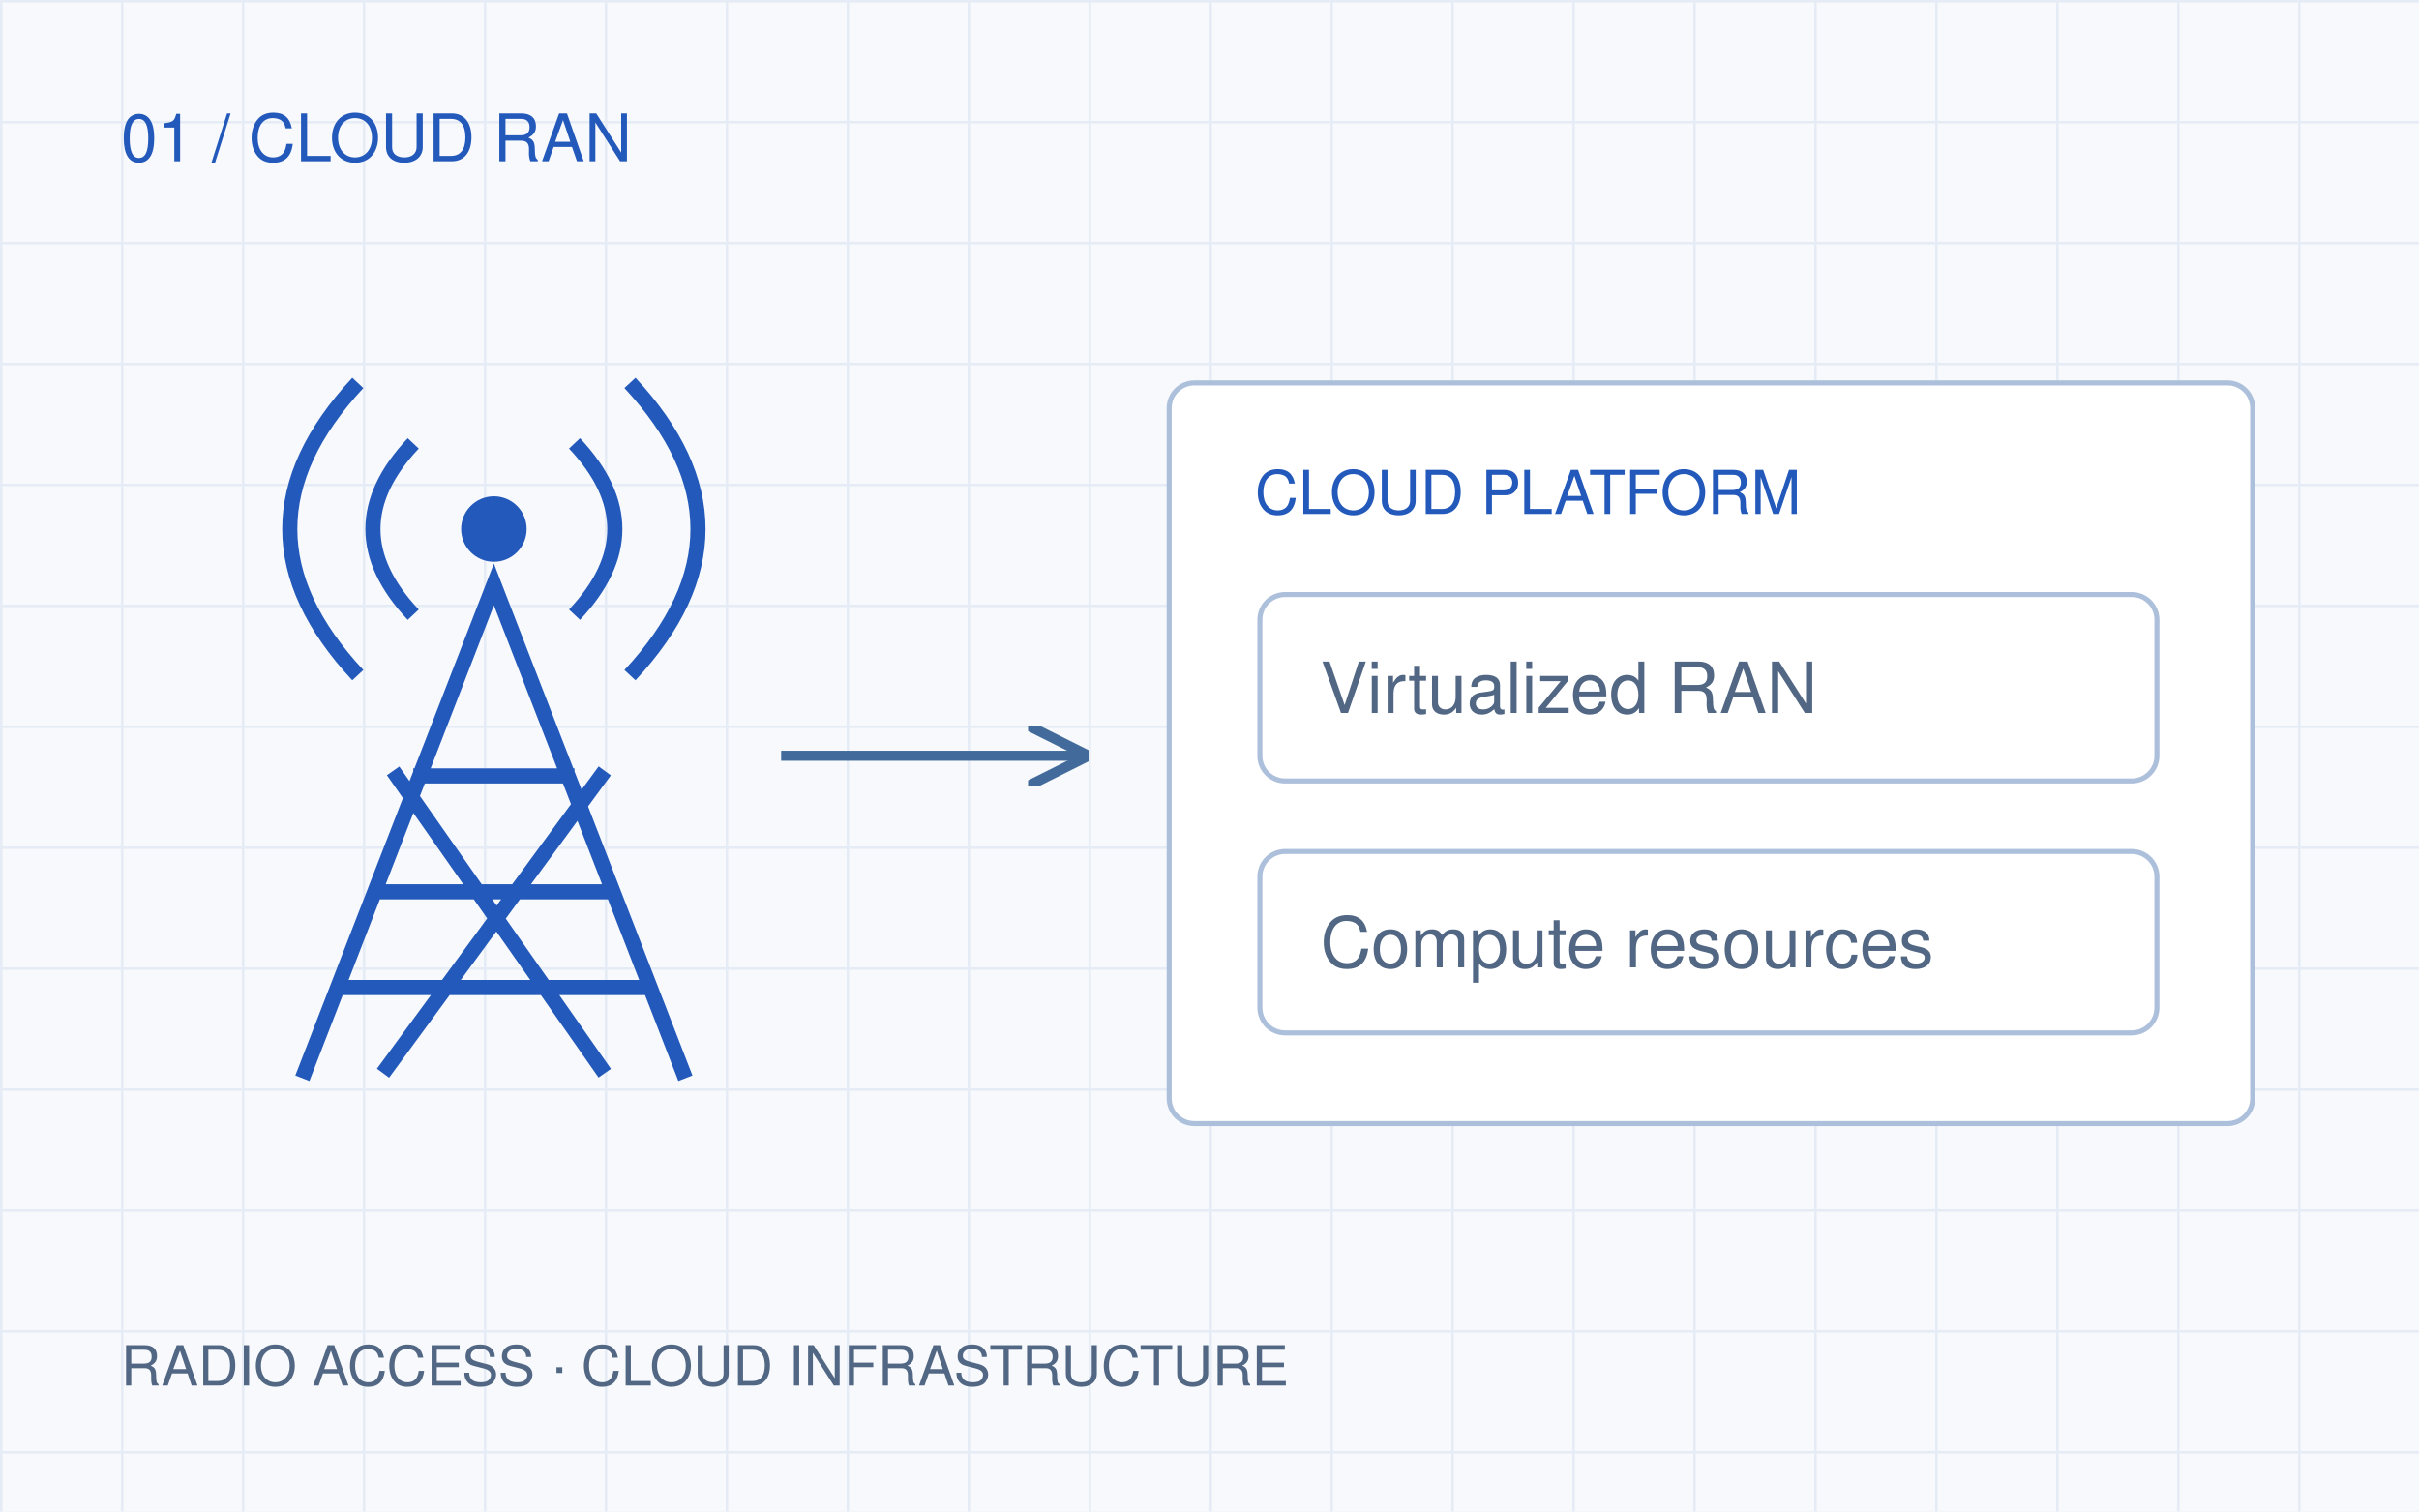
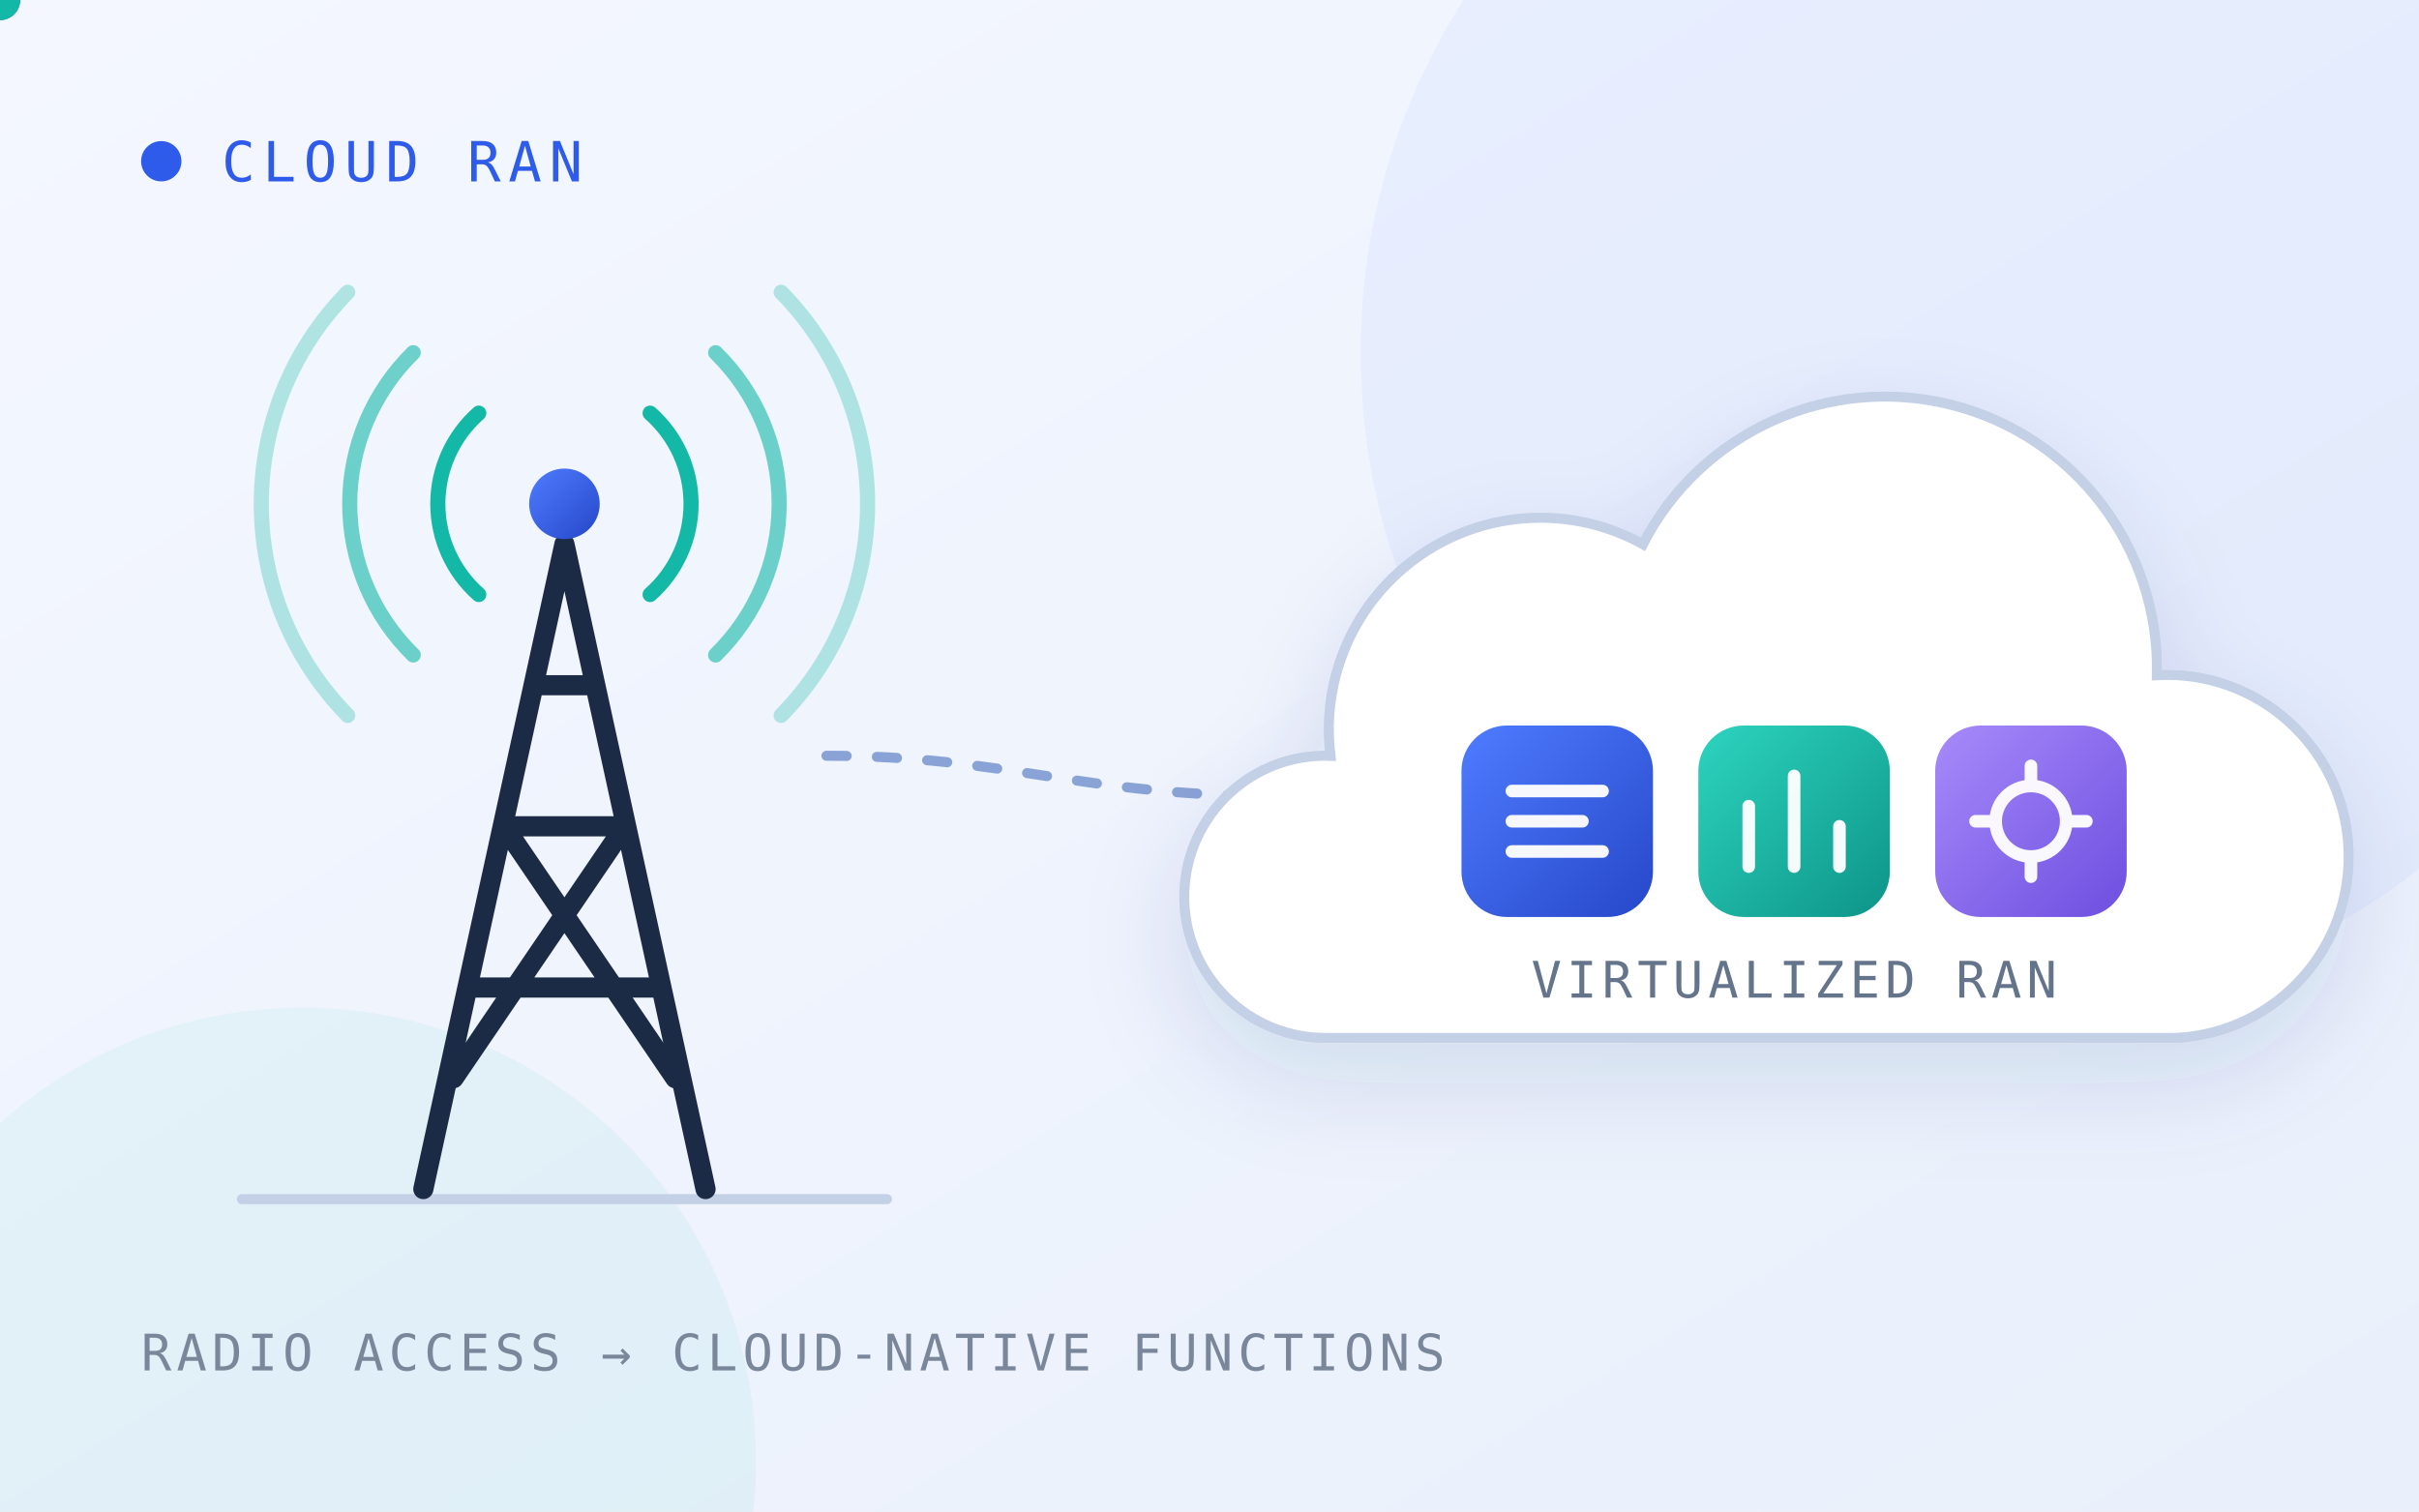
- <svg xmlns="http://www.w3.org/2000/svg" viewBox="0 0 480 300">
+ <svg xmlns="http://www.w3.org/2000/svg" viewBox="0 0 480 300" role="img" aria-label="Radio tower streaming signals to virtualized RAN functions in the cloud">
  <defs>
-     <pattern id="grid" width="24" height="24" patternUnits="userSpaceOnUse">
-       <path d="M24 0H0V24" fill="none" stroke="#e6ecf5" stroke-width="1" />
-     </pattern>
-     <marker id="arrow" markerWidth="6" markerHeight="6" refX="5" refY="3" orient="auto">
-       <path d="M0 0L6 3L0 6" fill="none" stroke="#426b9b" />
-     </marker>
+     <linearGradient id="bg" x1="0" y1="0" x2="1" y2="1">
+       <stop offset="0" stop-color="#f4f7ff" />
+       <stop offset="1" stop-color="#e9f0fb" />
+     </linearGradient>
+     <linearGradient id="blue" x1="0" y1="0" x2="1" y2="1">
+       <stop offset="0" stop-color="#4f7cff" />
+       <stop offset="1" stop-color="#2647c9" />
+     </linearGradient>
+     <linearGradient id="teal" x1="0" y1="0" x2="1" y2="1">
+       <stop offset="0" stop-color="#2dd4bf" />
+       <stop offset="1" stop-color="#0d9488" />
+     </linearGradient>
+     <linearGradient id="violet" x1="0" y1="0" x2="1" y2="1">
+       <stop offset="0" stop-color="#a78bfa" />
+       <stop offset="1" stop-color="#6d4ee0" />
+     </linearGradient>
+     <filter id="shadow" x="-20%" y="-20%" width="140%" height="160%">
+       <feDropShadow dx="0" dy="8" stdDeviation="10" flood-color="#1e3a8a" flood-opacity=".12" />
+     </filter>
  </defs>
-   <rect width="480" height="300" fill="#f7f9fc" />
-   <rect width="480" height="300" fill="url(#grid)" />
-   <g font-family="Helvetica,Arial,sans-serif" fill="#22334b">
-     <text x="24" y="32" font-size="13" fill="#2359ba">01 / CLOUD RAN</text>
-     <text x="24" y="275" font-size="11" fill="#526784">RADIO ACCESS · CLOUD INFRASTRUCTURE</text>
-     <g stroke="#2359ba" stroke-width="3" fill="none">
-       <path d="M60 214L98 116L136 214M74 177H122M82 154H114M67 196H129M76 213L120 153M120 213L78 153" />
-       <circle cx="98" cy="105" r="5" fill="#2359ba" />
-       <path d="M82 88Q66 105 82 122M114 88Q130 105 114 122M71 76Q44 105 71 134M125 76Q152 105 125 134" />
+   <rect width="480" height="300" fill="url(#bg)" />
+   <circle cx="400" cy="70" r="130" fill="#4f7cff" opacity=".06" />
+   <circle cx="60" cy="290" r="90" fill="#14b8a6" opacity=".06" />
+   <g font-family="'JetBrains Mono',Menlo,monospace">
+     <circle cx="32" cy="32" r="4" fill="#2f5bea" />
+     <text x="44" y="36" font-size="11" letter-spacing="1.5" fill="#2f5bea">CLOUD RAN</text>
+   </g>
+   <path d="M48 238H176" stroke="#c3d0e6" stroke-width="2" stroke-linecap="round" />
+   <g stroke="#1c2b45" stroke-width="4" stroke-linecap="round" stroke-linejoin="round" fill="none">
+     <path d="M84 236L112 108L140 236" />
+     <path d="M93 196H131M100 164H124M106 136H118M90 214L124 164M134 214L100 164" />
+   </g>
+   <circle cx="112" cy="100" r="7" fill="url(#blue)" />
+   <g fill="none" stroke="#14b8a6" stroke-width="3" stroke-linecap="round">
+     <path d="M95 82A24 24 0 0 0 95 118M129 82A24 24 0 0 1 129 118">
+       <animate attributeName="opacity" values="1;.25;1" dur="2.4s" repeatCount="indefinite" />
+     </path>
+     <path d="M82 70A42 42 0 0 0 82 130M142 70A42 42 0 0 1 142 130" opacity=".6">
+       <animate attributeName="opacity" values=".6;.15;.6" dur="2.4s" begin=".3s" repeatCount="indefinite" />
+     </path>
+     <path d="M69 58A60 60 0 0 0 69 142M155 58A60 60 0 0 1 155 142" opacity=".3">
+       <animate attributeName="opacity" values=".3;.05;.3" dur="2.4s" begin=".6s" repeatCount="indefinite" />
+     </path>
+   </g>
+   <path id="link" d="M164 150C200 150 214 158 254 158" fill="none" stroke="#8aa3d6" stroke-width="2" stroke-dasharray="4 6" stroke-linecap="round" />
+   <circle r="4" fill="#2f5bea">
+     <animateMotion dur="1.8s" repeatCount="indefinite">
+       <mpath href="#link" />
+     </animateMotion>
+   </circle>
+   <circle r="4" fill="#14b8a6">
+     <animateMotion dur="1.8s" begin=".9s" repeatCount="indefinite">
+       <mpath href="#link" />
+     </animateMotion>
+   </circle>
+   <path d="M262 206H432A36 36 0 0 0 428 134A54 54 0 0 0 326 108A42 42 0 0 0 264 150A28 28 0 0 0 262 206Z" fill="#fff" stroke="#c3d0e6" stroke-width="2" filter="url(#shadow)" />
+   <g>
+     <rect x="290" y="144" width="38" height="38" rx="9" fill="url(#blue)" />
+     <rect x="337" y="144" width="38" height="38" rx="9" fill="url(#teal)" />
+     <rect x="384" y="144" width="38" height="38" rx="9" fill="url(#violet)" />
+     <g stroke="#fff" stroke-width="2.5" stroke-linecap="round" fill="none" opacity=".95">
+       <path d="M300 157H318M300 163H314M300 169H318" />
+       <path d="M347 172V160M356 172V154M365 172V164" />
+       <circle cx="403" cy="163" r="7" />
+       <path d="M403 152V156M403 170V174M392 163H396M410 163H414" />
    </g>
-     <path d="M155 150L214 150" stroke="#426b9b" stroke-width="2" marker-end="url(#arrow)" />
-     <rect x="232" y="76" width="215" height="147" rx="5" fill="white" stroke="#adc0db" />
-     <text x="244" y="154.5" font-size="14" fill="#526784" />
-     <text x="249" y="102" font-size="12" fill="#2359ba">CLOUD PLATFORM</text>
-     <rect x="250" y="118" width="178" height="37" rx="5" fill="white" stroke="#adc0db" />
-     <text x="262" y="141.5" font-size="14" fill="#526784">Virtualized RAN</text>
-     <rect x="250" y="169" width="178" height="36" rx="5" fill="white" stroke="#adc0db" />
-     <text x="262" y="192.0" font-size="14" fill="#526784">Compute resources</text>
  </g>
+   <text x="356" y="198" text-anchor="middle" font-family="'JetBrains Mono',Menlo,monospace" font-size="10" letter-spacing="1" fill="#64748b">VIRTUALIZED RAN</text>
+   <text x="28" y="272" font-family="'JetBrains Mono',Menlo,monospace" font-size="10" letter-spacing="1" fill="#7a879b">RADIO ACCESS → CLOUD-NATIVE FUNCTIONS</text>
</svg>
